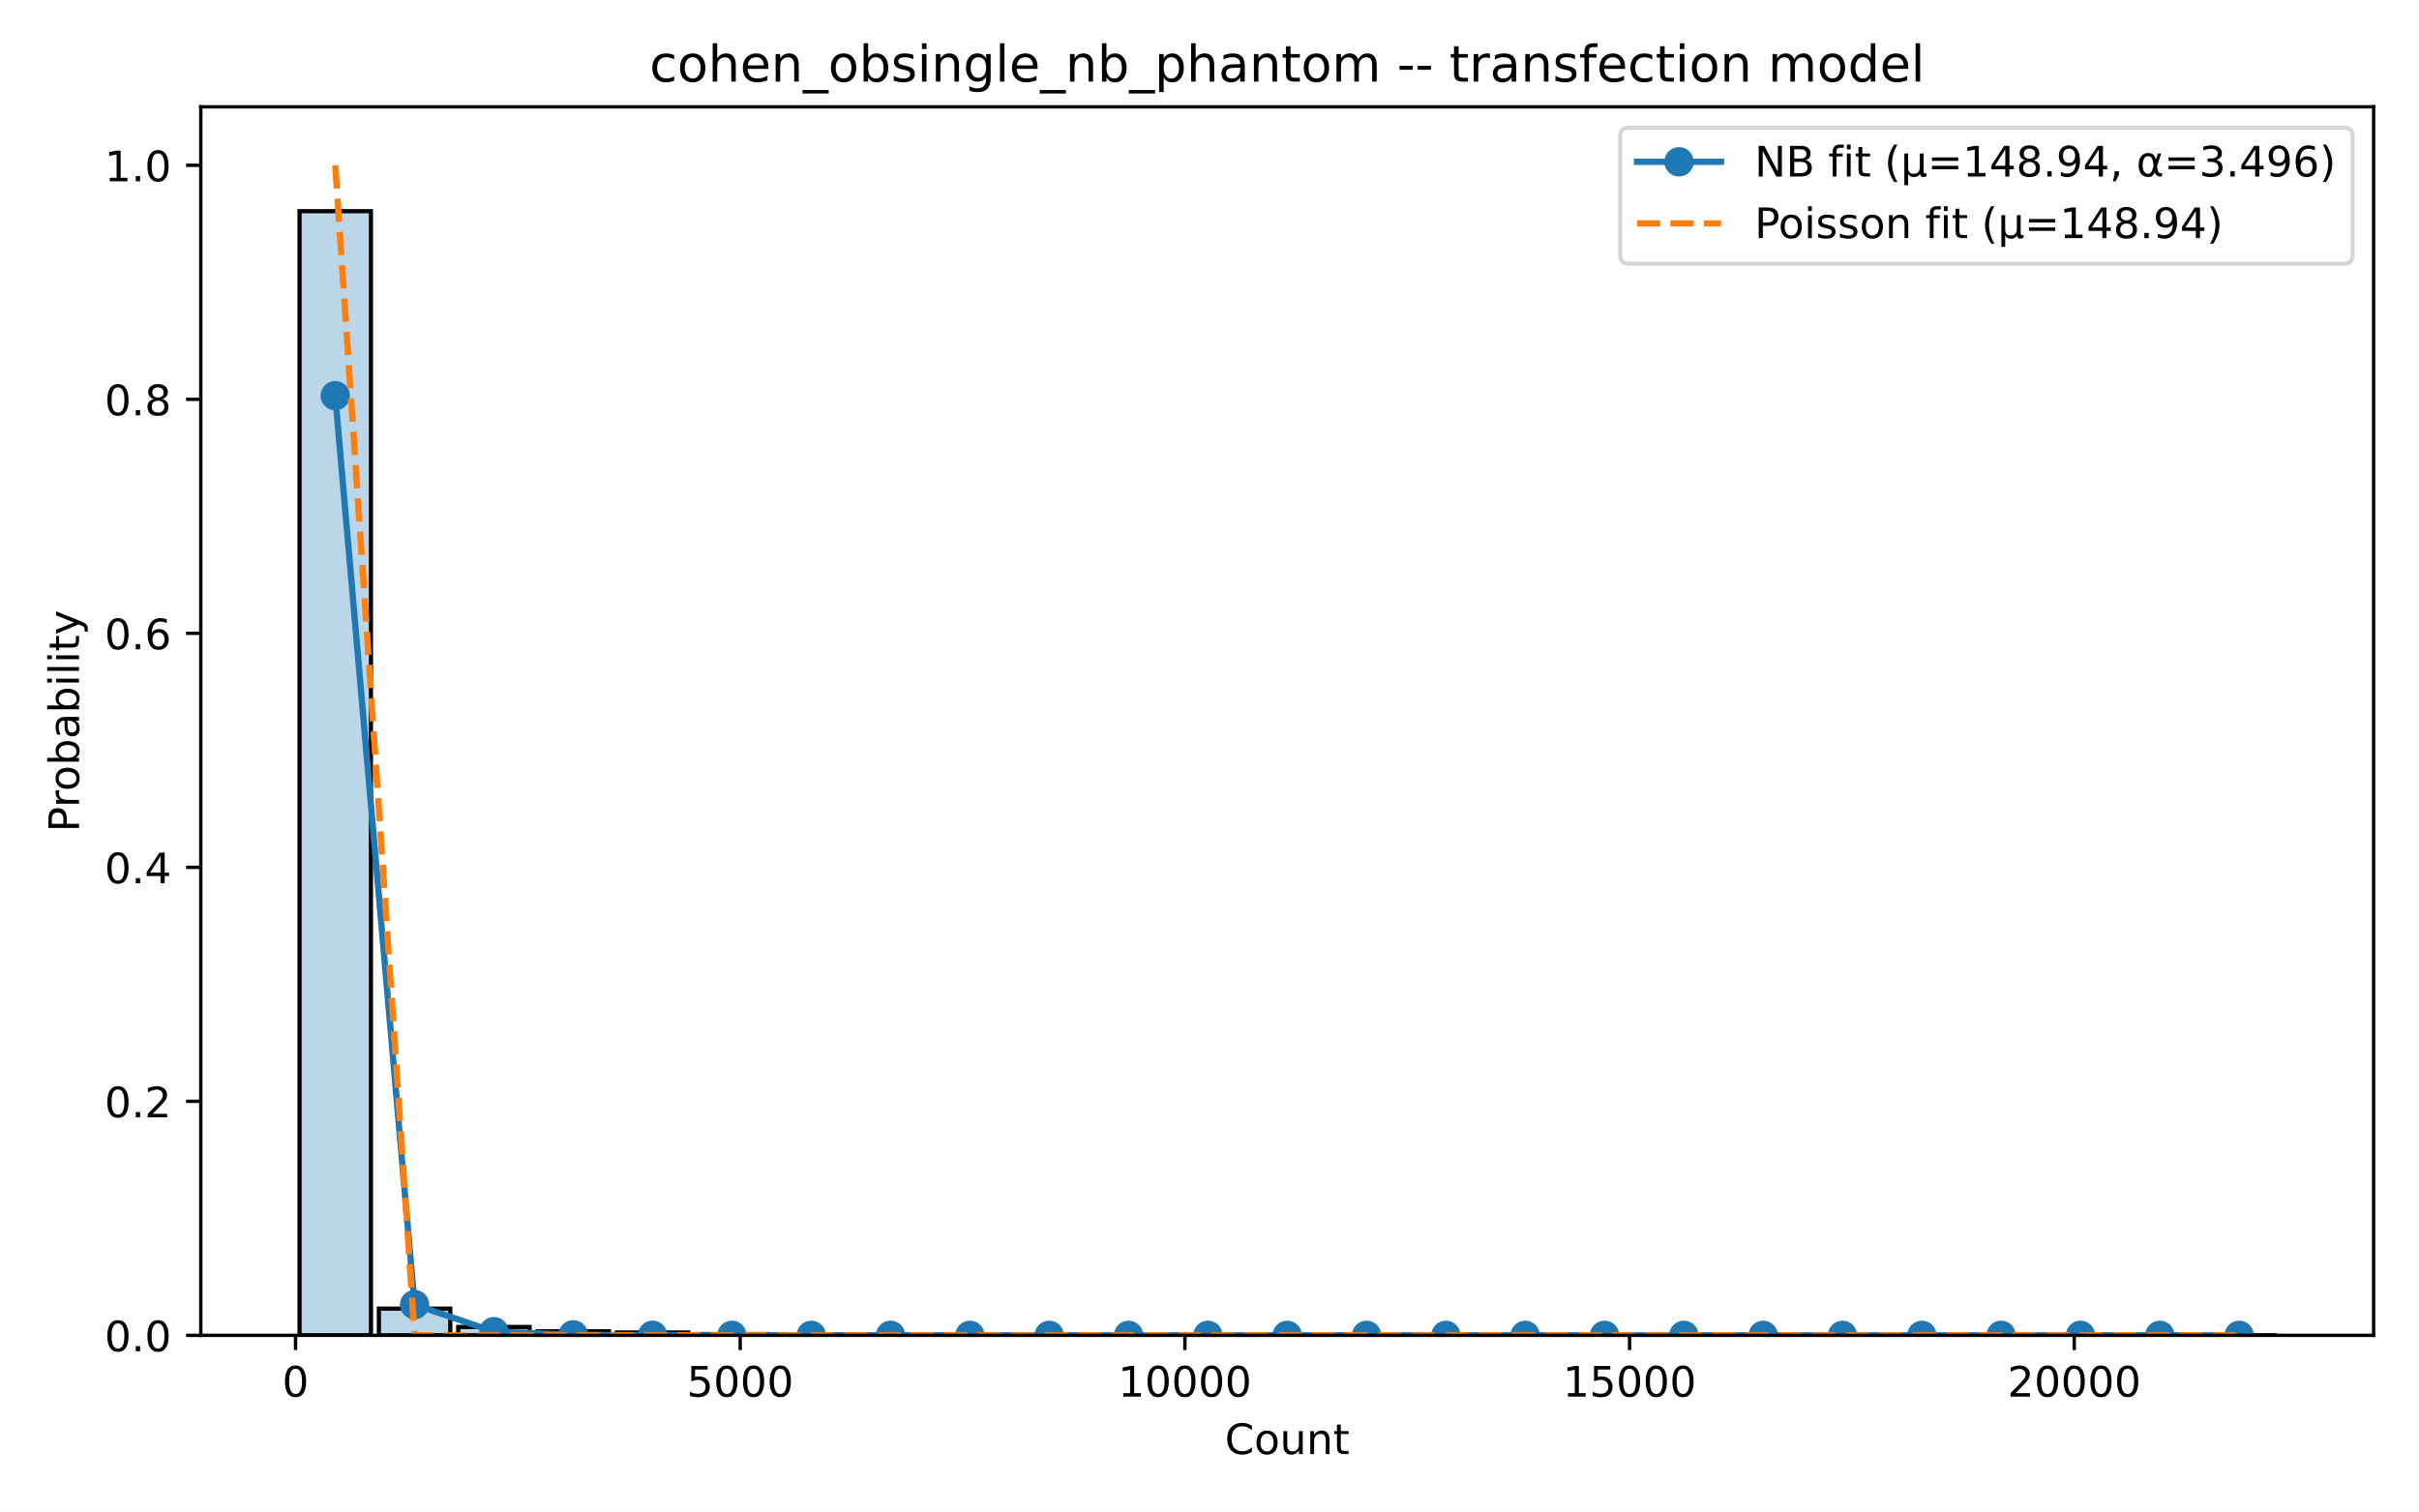
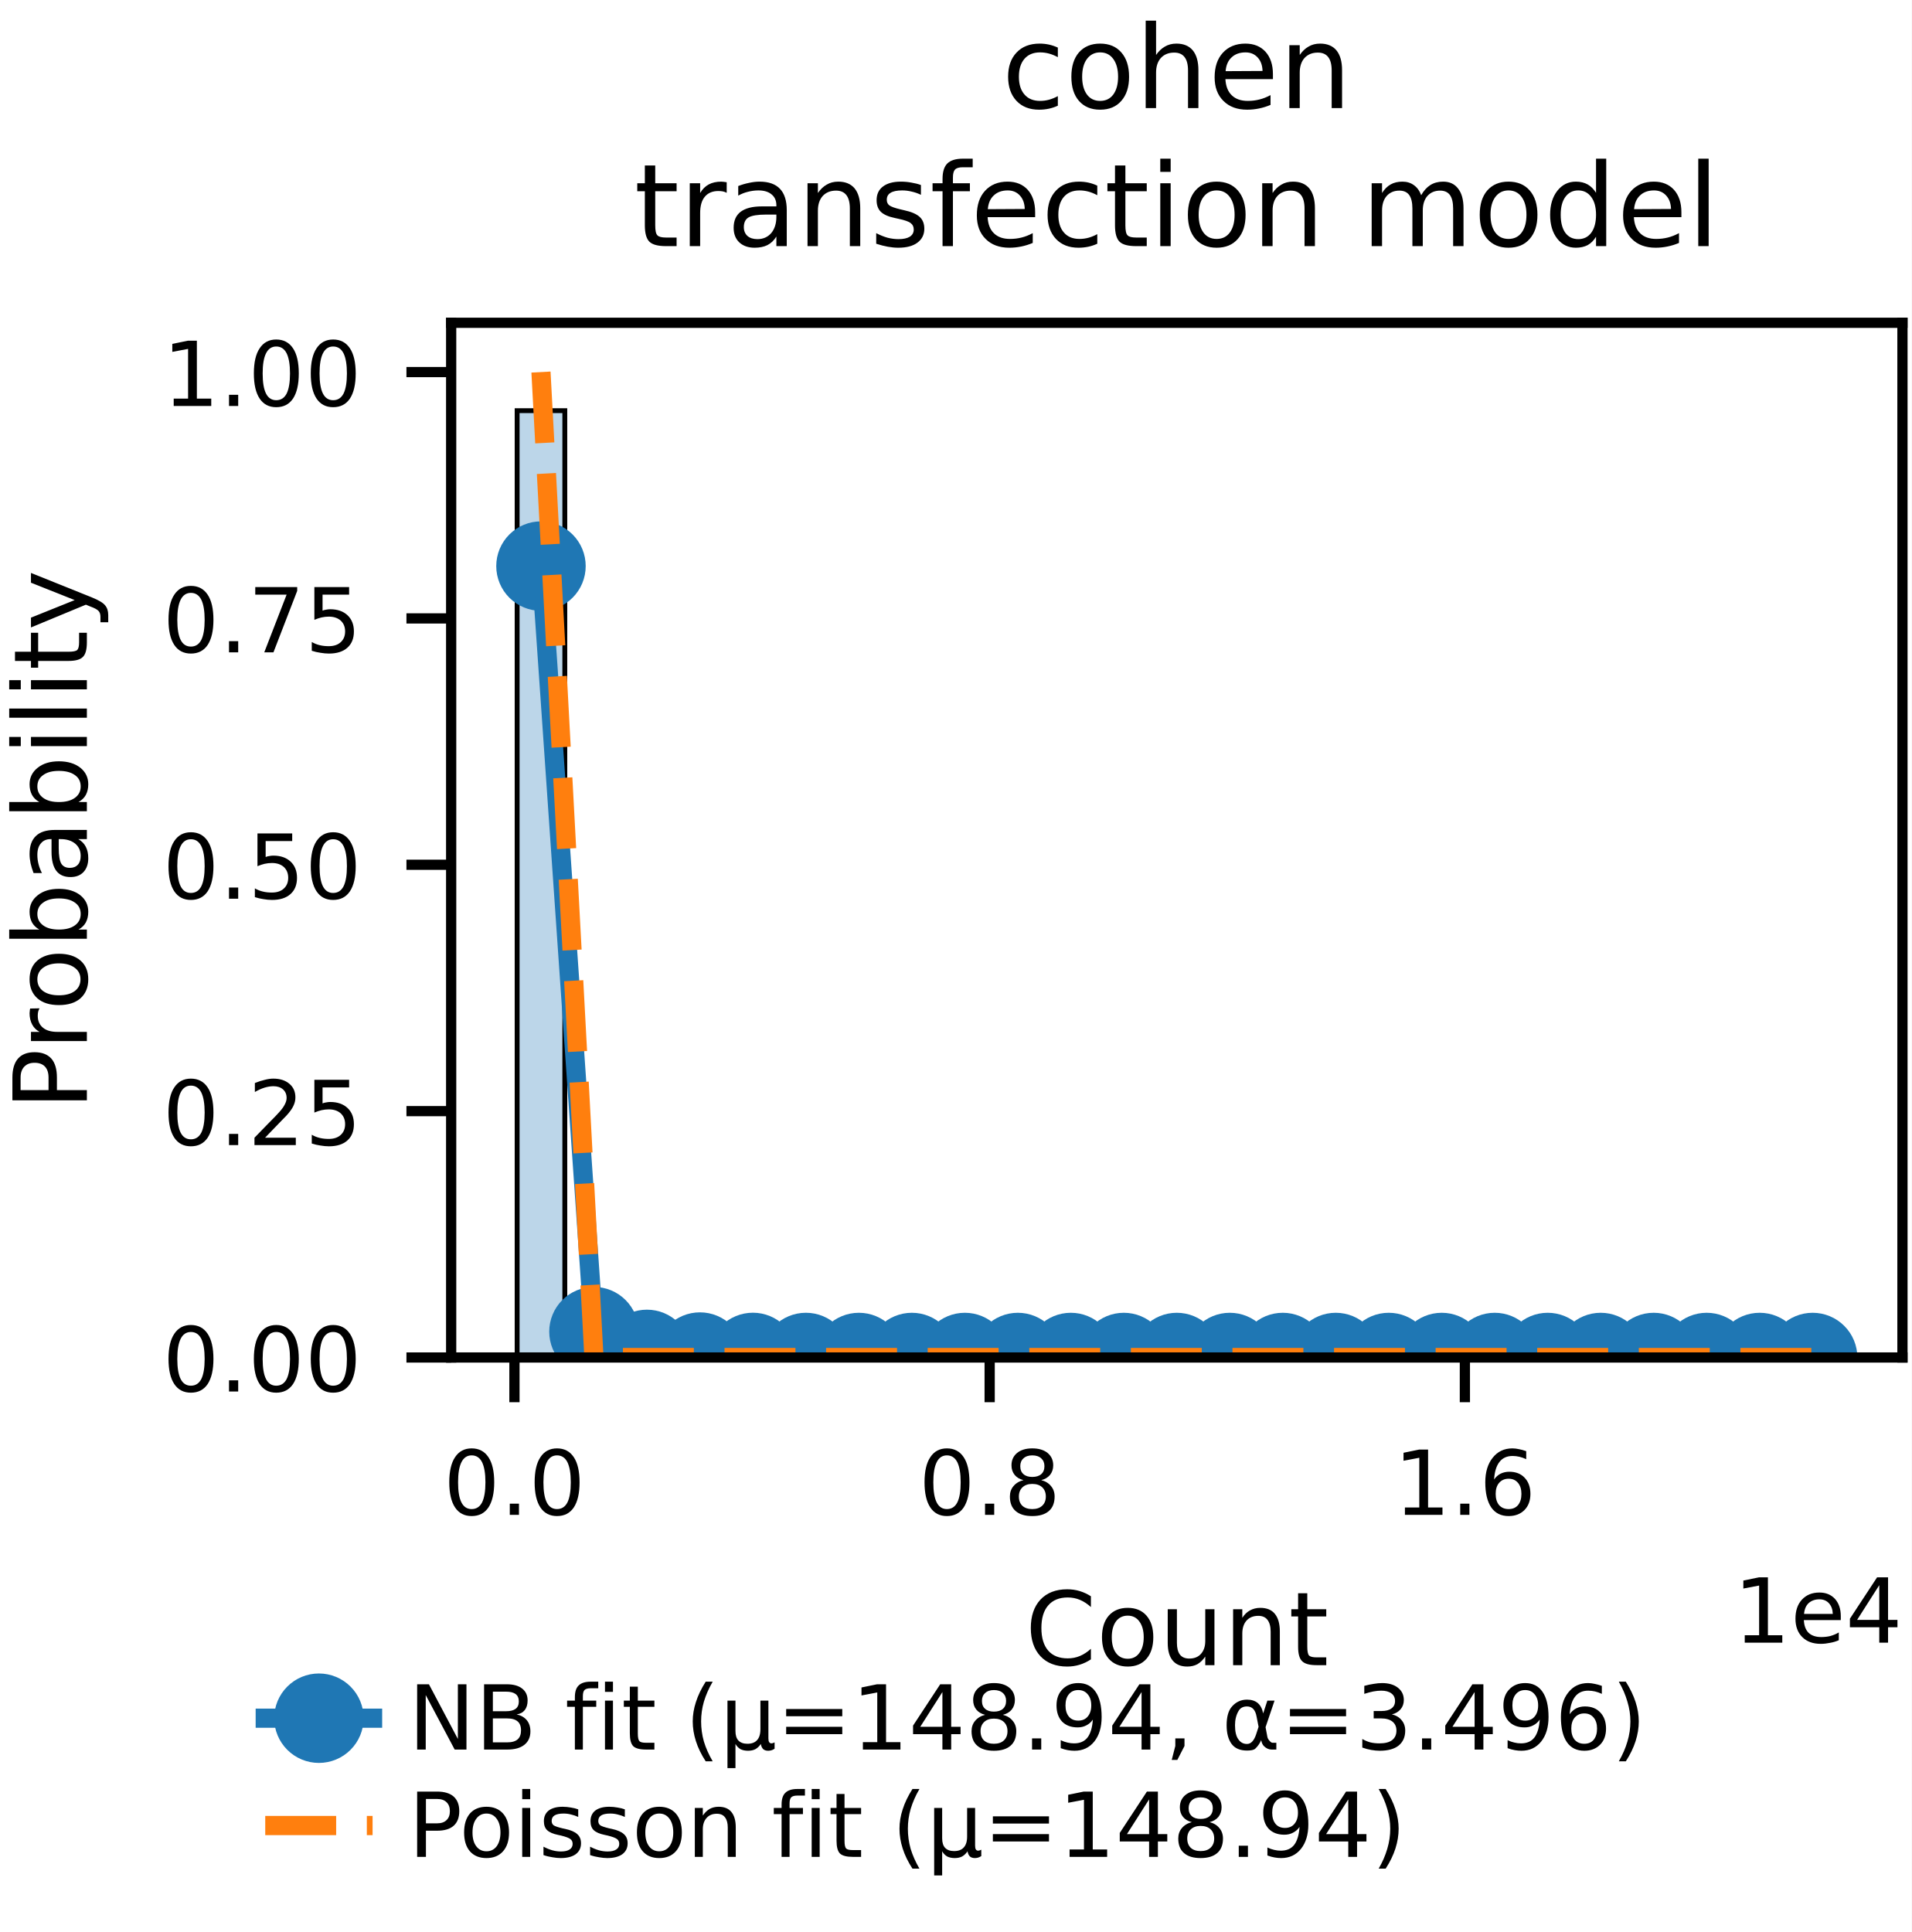
- <svg xmlns="http://www.w3.org/2000/svg" xmlns:xlink="http://www.w3.org/1999/xlink" width="576pt" height="360pt" viewBox="0 0 576 360" version="1.1">
+ <svg xmlns="http://www.w3.org/2000/svg" xmlns:xlink="http://www.w3.org/1999/xlink" width="149.6pt" height="151.2pt" viewBox="0 0 149.6 151.2" version="1.1">
  <defs>
    <style type="text/css">*{stroke-linejoin: round; stroke-linecap: butt}</style>
  </defs>
  <g id="figure_1">
    <g id="patch_1">
-       <path d="M 0 360  L 576 360  L 576 0  L 0 0  z " style="fill: #ffffff" />
+       <path d="M 0 151.2  L 149.6 151.2  L 149.6 0  L 0 0  z " style="fill: #ffffff" />
    </g>
    <g id="axes_1">
      <g id="patch_2">
-         <path d="M 47.81 318.04  L 565.2 318.04  L 565.2 25.44  L 47.81 25.44  z " style="fill: #ffffff" />
+         <path d="M 35.307 106.239  L 148.88 106.239  L 148.88 25.262  L 35.307 25.262  z " style="fill: #ffffff" />
      </g>
      <g id="patch_3">
-         <path d="M 71.328 318.04  L 88.328 318.04  L 88.328 50.295  L 71.328 50.295  z " clip-path="url(#p9b4b62fa78)" style="fill: #1f77b4; fill-opacity: 0.3; stroke: #000000; stroke-linejoin: miter" />
+         <path d="M 40.469 106.239  L 44.201 106.239  L 44.201 32.14  L 40.469 32.14  z " clip-path="url(#p50bc2a7473)" style="fill: #1f77b4; fill-opacity: 0.3; stroke: #000000; stroke-width: 0.381; stroke-linejoin: miter" />
      </g>
      <g id="patch_4">
-         <path d="M 90.217 318.04  L 107.218 318.04  L 107.218 311.675  L 90.217 311.675  z " clip-path="url(#p9b4b62fa78)" style="fill: #1f77b4; fill-opacity: 0.3; stroke: #000000; stroke-linejoin: miter" />
+         <path d="M 44.616 106.239  L 48.347 106.239  L 48.347 104.477  L 44.616 104.477  z " clip-path="url(#p50bc2a7473)" style="fill: #1f77b4; fill-opacity: 0.3; stroke: #000000; stroke-width: 0.381; stroke-linejoin: miter" />
      </g>
      <g id="patch_5">
-         <path d="M 109.107 318.04  L 126.108 318.04  L 126.108 316.048  L 109.107 316.048  z " clip-path="url(#p9b4b62fa78)" style="fill: #1f77b4; fill-opacity: 0.3; stroke: #000000; stroke-linejoin: miter" />
+         <path d="M 48.762 106.239  L 52.494 106.239  L 52.494 105.688  L 48.762 105.688  z " clip-path="url(#p50bc2a7473)" style="fill: #1f77b4; fill-opacity: 0.3; stroke: #000000; stroke-width: 0.381; stroke-linejoin: miter" />
      </g>
      <g id="patch_6">
-         <path d="M 127.997 318.04  L 144.998 318.04  L 144.998 317.077  L 127.997 317.077  z " clip-path="url(#p9b4b62fa78)" style="fill: #1f77b4; fill-opacity: 0.3; stroke: #000000; stroke-linejoin: miter" />
+         <path d="M 52.909 106.239  L 56.64 106.239  L 56.64 105.972  L 52.909 105.972  z " clip-path="url(#p50bc2a7473)" style="fill: #1f77b4; fill-opacity: 0.3; stroke: #000000; stroke-width: 0.381; stroke-linejoin: miter" />
      </g>
      <g id="patch_7">
-         <path d="M 146.887 318.04  L 163.887 318.04  L 163.887 317.363  L 146.887 317.363  z " clip-path="url(#p9b4b62fa78)" style="fill: #1f77b4; fill-opacity: 0.3; stroke: #000000; stroke-linejoin: miter" />
+         <path d="M 57.055 106.239  L 60.787 106.239  L 60.787 106.052  L 57.055 106.052  z " clip-path="url(#p50bc2a7473)" style="fill: #1f77b4; fill-opacity: 0.3; stroke: #000000; stroke-width: 0.381; stroke-linejoin: miter" />
      </g>
      <g id="patch_8">
-         <path d="M 165.776 318.04  L 182.777 318.04  L 182.777 317.728  L 165.776 317.728  z " clip-path="url(#p9b4b62fa78)" style="fill: #1f77b4; fill-opacity: 0.3; stroke: #000000; stroke-linejoin: miter" />
+         <path d="M 61.202 106.239  L 64.934 106.239  L 64.934 106.152  L 61.202 106.152  z " clip-path="url(#p50bc2a7473)" style="fill: #1f77b4; fill-opacity: 0.3; stroke: #000000; stroke-width: 0.381; stroke-linejoin: miter" />
      </g>
      <g id="patch_9">
-         <path d="M 184.666 318.04  L 201.667 318.04  L 201.667 317.884  L 184.666 317.884  z " clip-path="url(#p9b4b62fa78)" style="fill: #1f77b4; fill-opacity: 0.3; stroke: #000000; stroke-linejoin: miter" />
+         <path d="M 65.348 106.239  L 69.08 106.239  L 69.08 106.196  L 65.348 106.196  z " clip-path="url(#p50bc2a7473)" style="fill: #1f77b4; fill-opacity: 0.3; stroke: #000000; stroke-width: 0.381; stroke-linejoin: miter" />
      </g>
      <g id="patch_10">
-         <path d="M 203.556 318.04  L 220.557 318.04  L 220.557 317.923  L 203.556 317.923  z " clip-path="url(#p9b4b62fa78)" style="fill: #1f77b4; fill-opacity: 0.3; stroke: #000000; stroke-linejoin: miter" />
+         <path d="M 69.495 106.239  L 73.227 106.239  L 73.227 106.206  L 69.495 106.206  z " clip-path="url(#p50bc2a7473)" style="fill: #1f77b4; fill-opacity: 0.3; stroke: #000000; stroke-width: 0.381; stroke-linejoin: miter" />
      </g>
      <g id="patch_11">
-         <path d="M 222.446 318.04  L 239.446 318.04  L 239.446 317.975  L 222.446 317.975  z " clip-path="url(#p9b4b62fa78)" style="fill: #1f77b4; fill-opacity: 0.3; stroke: #000000; stroke-linejoin: miter" />
+         <path d="M 73.641 106.239  L 77.373 106.239  L 77.373 106.221  L 73.641 106.221  z " clip-path="url(#p50bc2a7473)" style="fill: #1f77b4; fill-opacity: 0.3; stroke: #000000; stroke-width: 0.381; stroke-linejoin: miter" />
      </g>
      <g id="patch_12">
-         <path d="M 241.335 318.04  L 258.336 318.04  L 258.336 317.975  L 241.335 317.975  z " clip-path="url(#p9b4b62fa78)" style="fill: #1f77b4; fill-opacity: 0.3; stroke: #000000; stroke-linejoin: miter" />
+         <path d="M 77.788 106.239  L 81.52 106.239  L 81.52 106.221  L 77.788 106.221  z " clip-path="url(#p50bc2a7473)" style="fill: #1f77b4; fill-opacity: 0.3; stroke: #000000; stroke-width: 0.381; stroke-linejoin: miter" />
      </g>
      <g id="patch_13">
-         <path d="M 260.225 318.04  L 277.226 318.04  L 277.226 318.027  L 260.225 318.027  z " clip-path="url(#p9b4b62fa78)" style="fill: #1f77b4; fill-opacity: 0.3; stroke: #000000; stroke-linejoin: miter" />
+         <path d="M 81.934 106.239  L 85.666 106.239  L 85.666 106.235  L 81.934 106.235  z " clip-path="url(#p50bc2a7473)" style="fill: #1f77b4; fill-opacity: 0.3; stroke: #000000; stroke-width: 0.381; stroke-linejoin: miter" />
      </g>
      <g id="patch_14">
-         <path d="M 279.115 318.04  L 296.116 318.04  L 296.116 318.014  L 279.115 318.014  z " clip-path="url(#p9b4b62fa78)" style="fill: #1f77b4; fill-opacity: 0.3; stroke: #000000; stroke-linejoin: miter" />
+         <path d="M 86.081 106.239  L 89.813 106.239  L 89.813 106.232  L 86.081 106.232  z " clip-path="url(#p50bc2a7473)" style="fill: #1f77b4; fill-opacity: 0.3; stroke: #000000; stroke-width: 0.381; stroke-linejoin: miter" />
      </g>
      <g id="patch_15">
-         <path d="M 298.005 318.04  L 315.005 318.04  L 315.005 317.988  L 298.005 317.988  z " clip-path="url(#p9b4b62fa78)" style="fill: #1f77b4; fill-opacity: 0.3; stroke: #000000; stroke-linejoin: miter" />
+         <path d="M 90.227 106.239  L 93.959 106.239  L 93.959 106.224  L 90.227 106.224  z " clip-path="url(#p50bc2a7473)" style="fill: #1f77b4; fill-opacity: 0.3; stroke: #000000; stroke-width: 0.381; stroke-linejoin: miter" />
      </g>
      <g id="patch_16">
-         <path d="M 316.894 318.04  L 333.895 318.04  L 333.895 318.001  L 316.894 318.001  z " clip-path="url(#p9b4b62fa78)" style="fill: #1f77b4; fill-opacity: 0.3; stroke: #000000; stroke-linejoin: miter" />
+         <path d="M 94.374 106.239  L 98.106 106.239  L 98.106 106.228  L 94.374 106.228  z " clip-path="url(#p50bc2a7473)" style="fill: #1f77b4; fill-opacity: 0.3; stroke: #000000; stroke-width: 0.381; stroke-linejoin: miter" />
      </g>
      <g id="patch_17">
-         <path d="M 335.784 318.04  L 352.785 318.04  L 352.785 318.027  L 335.784 318.027  z " clip-path="url(#p9b4b62fa78)" style="fill: #1f77b4; fill-opacity: 0.3; stroke: #000000; stroke-linejoin: miter" />
+         <path d="M 98.52 106.239  L 102.252 106.239  L 102.252 106.235  L 98.52 106.235  z " clip-path="url(#p50bc2a7473)" style="fill: #1f77b4; fill-opacity: 0.3; stroke: #000000; stroke-width: 0.381; stroke-linejoin: miter" />
      </g>
      <g id="patch_18">
-         <path d="M 354.674 318.04  L 371.675 318.04  L 371.675 318.027  L 354.674 318.027  z " clip-path="url(#p9b4b62fa78)" style="fill: #1f77b4; fill-opacity: 0.3; stroke: #000000; stroke-linejoin: miter" />
+         <path d="M 102.667 106.239  L 106.399 106.239  L 106.399 106.235  L 102.667 106.235  z " clip-path="url(#p50bc2a7473)" style="fill: #1f77b4; fill-opacity: 0.3; stroke: #000000; stroke-width: 0.381; stroke-linejoin: miter" />
      </g>
      <g id="patch_19">
-         <path d="M 373.564 318.04  L 390.564 318.04  L 390.564 318.027  L 373.564 318.027  z " clip-path="url(#p9b4b62fa78)" style="fill: #1f77b4; fill-opacity: 0.3; stroke: #000000; stroke-linejoin: miter" />
+         <path d="M 106.813 106.239  L 110.545 106.239  L 110.545 106.235  L 106.813 106.235  z " clip-path="url(#p50bc2a7473)" style="fill: #1f77b4; fill-opacity: 0.3; stroke: #000000; stroke-width: 0.381; stroke-linejoin: miter" />
      </g>
      <g id="patch_20">
-         <path d="M 392.453 318.04  L 409.454 318.04  L 409.454 318.04  L 392.453 318.04  z " clip-path="url(#p9b4b62fa78)" style="fill: #1f77b4; fill-opacity: 0.3; stroke: #000000; stroke-linejoin: miter" />
+         <path d="M 110.96 106.239  L 114.692 106.239  L 114.692 106.239  L 110.96 106.239  z " clip-path="url(#p50bc2a7473)" style="fill: #1f77b4; fill-opacity: 0.3; stroke: #000000; stroke-width: 0.381; stroke-linejoin: miter" />
      </g>
      <g id="patch_21">
-         <path d="M 411.343 318.04  L 428.344 318.04  L 428.344 318.04  L 411.343 318.04  z " clip-path="url(#p9b4b62fa78)" style="fill: #1f77b4; fill-opacity: 0.3; stroke: #000000; stroke-linejoin: miter" />
+         <path d="M 115.107 106.239  L 118.838 106.239  L 118.838 106.239  L 115.107 106.239  z " clip-path="url(#p50bc2a7473)" style="fill: #1f77b4; fill-opacity: 0.3; stroke: #000000; stroke-width: 0.381; stroke-linejoin: miter" />
      </g>
      <g id="patch_22">
-         <path d="M 430.233 318.04  L 447.234 318.04  L 447.234 318.027  L 430.233 318.027  z " clip-path="url(#p9b4b62fa78)" style="fill: #1f77b4; fill-opacity: 0.3; stroke: #000000; stroke-linejoin: miter" />
+         <path d="M 119.253 106.239  L 122.985 106.239  L 122.985 106.235  L 119.253 106.235  z " clip-path="url(#p50bc2a7473)" style="fill: #1f77b4; fill-opacity: 0.3; stroke: #000000; stroke-width: 0.381; stroke-linejoin: miter" />
      </g>
      <g id="patch_23">
-         <path d="M 449.123 318.04  L 466.123 318.04  L 466.123 318.027  L 449.123 318.027  z " clip-path="url(#p9b4b62fa78)" style="fill: #1f77b4; fill-opacity: 0.3; stroke: #000000; stroke-linejoin: miter" />
+         <path d="M 123.4 106.239  L 127.131 106.239  L 127.131 106.235  L 123.4 106.235  z " clip-path="url(#p50bc2a7473)" style="fill: #1f77b4; fill-opacity: 0.3; stroke: #000000; stroke-width: 0.381; stroke-linejoin: miter" />
      </g>
      <g id="patch_24">
-         <path d="M 468.012 318.04  L 485.013 318.04  L 485.013 318.04  L 468.012 318.04  z " clip-path="url(#p9b4b62fa78)" style="fill: #1f77b4; fill-opacity: 0.3; stroke: #000000; stroke-linejoin: miter" />
+         <path d="M 127.546 106.239  L 131.278 106.239  L 131.278 106.239  L 127.546 106.239  z " clip-path="url(#p50bc2a7473)" style="fill: #1f77b4; fill-opacity: 0.3; stroke: #000000; stroke-width: 0.381; stroke-linejoin: miter" />
      </g>
      <g id="patch_25">
-         <path d="M 486.902 318.04  L 503.903 318.04  L 503.903 318.04  L 486.902 318.04  z " clip-path="url(#p9b4b62fa78)" style="fill: #1f77b4; fill-opacity: 0.3; stroke: #000000; stroke-linejoin: miter" />
+         <path d="M 131.693 106.239  L 135.425 106.239  L 135.425 106.239  L 131.693 106.239  z " clip-path="url(#p50bc2a7473)" style="fill: #1f77b4; fill-opacity: 0.3; stroke: #000000; stroke-width: 0.381; stroke-linejoin: miter" />
      </g>
      <g id="patch_26">
-         <path d="M 505.792 318.04  L 522.793 318.04  L 522.793 318.04  L 505.792 318.04  z " clip-path="url(#p9b4b62fa78)" style="fill: #1f77b4; fill-opacity: 0.3; stroke: #000000; stroke-linejoin: miter" />
+         <path d="M 135.839 106.239  L 139.571 106.239  L 139.571 106.239  L 135.839 106.239  z " clip-path="url(#p50bc2a7473)" style="fill: #1f77b4; fill-opacity: 0.3; stroke: #000000; stroke-width: 0.381; stroke-linejoin: miter" />
      </g>
      <g id="patch_27">
-         <path d="M 524.682 318.04  L 541.682 318.04  L 541.682 318.027  L 524.682 318.027  z " clip-path="url(#p9b4b62fa78)" style="fill: #1f77b4; fill-opacity: 0.3; stroke: #000000; stroke-linejoin: miter" />
+         <path d="M 139.986 106.239  L 143.718 106.239  L 143.718 106.235  L 139.986 106.235  z " clip-path="url(#p50bc2a7473)" style="fill: #1f77b4; fill-opacity: 0.3; stroke: #000000; stroke-width: 0.381; stroke-linejoin: miter" />
      </g>
      <g id="matplotlib.axis_1">
        <g id="xtick_1">
          <g id="line2d_1">
            <defs>
-               <path id="m6abc3b0db6" d="M 0 0  L 0 3.5  " style="stroke: #000000; stroke-width: 0.8" />
+               <path id="m812840b505" d="M 0 0  L 0 3.5  " style="stroke: #000000; stroke-width: 0.8" />
            </defs>
            <g>
-               <use xlink:href="#m6abc3b0db6" x="70.373" y="318.04" style="stroke: #000000; stroke-width: 0.8" />
+               <use xlink:href="#m812840b505" x="40.259" y="106.239" style="stroke: #000000; stroke-width: 0.8" />
            </g>
          </g>
          <g id="text_1">
-             <text style="font-size: 10px; font-family: 'DejaVu Sans', 'Bitstream Vera Sans', 'Computer Modern Sans Serif', 'Lucida Grande', 'Verdana', 'Geneva', 'Lucid', 'Arial', 'Helvetica', 'Avant Garde', sans-serif; text-anchor: middle" x="70.373" y="332.638" transform="rotate(-0 70.37265 332.6384)">0</text>
+             <text style="font-size: 7px; font-family: 'DejaVu Sans', 'Bitstream Vera Sans', 'Computer Modern Sans Serif', 'Lucida Grande', 'Verdana', 'Geneva', 'Lucid', 'Arial', 'Helvetica', 'Avant Garde', sans-serif; text-anchor: middle" x="40.259" y="118.557" transform="rotate(-0 40.25934 118.5573)">0.0</text>
          </g>
        </g>
        <g id="xtick_2">
          <g id="line2d_2">
            <g>
-               <use xlink:href="#m6abc3b0db6" x="176.257" y="318.04" style="stroke: #000000; stroke-width: 0.8" />
+               <use xlink:href="#m812840b505" x="77.448" y="106.239" style="stroke: #000000; stroke-width: 0.8" />
            </g>
          </g>
          <g id="text_2">
-             <text style="font-size: 10px; font-family: 'DejaVu Sans', 'Bitstream Vera Sans', 'Computer Modern Sans Serif', 'Lucida Grande', 'Verdana', 'Geneva', 'Lucid', 'Arial', 'Helvetica', 'Avant Garde', sans-serif; text-anchor: middle" x="176.257" y="332.638" transform="rotate(-0 176.2568 332.6384)">5000</text>
+             <text style="font-size: 7px; font-family: 'DejaVu Sans', 'Bitstream Vera Sans', 'Computer Modern Sans Serif', 'Lucida Grande', 'Verdana', 'Geneva', 'Lucid', 'Arial', 'Helvetica', 'Avant Garde', sans-serif; text-anchor: middle" x="77.448" y="118.557" transform="rotate(-0 77.44794 118.5573)">0.8</text>
          </g>
        </g>
        <g id="xtick_3">
          <g id="line2d_3">
            <g>
-               <use xlink:href="#m6abc3b0db6" x="282.141" y="318.04" style="stroke: #000000; stroke-width: 0.8" />
+               <use xlink:href="#m812840b505" x="114.637" y="106.239" style="stroke: #000000; stroke-width: 0.8" />
            </g>
          </g>
          <g id="text_3">
-             <text style="font-size: 10px; font-family: 'DejaVu Sans', 'Bitstream Vera Sans', 'Computer Modern Sans Serif', 'Lucida Grande', 'Verdana', 'Geneva', 'Lucid', 'Arial', 'Helvetica', 'Avant Garde', sans-serif; text-anchor: middle" x="282.141" y="332.638" transform="rotate(-0 282.141 332.6384)">10000</text>
-           </g>
-         </g>
-         <g id="xtick_4">
-           <g id="line2d_4">
-             <g>
-               <use xlink:href="#m6abc3b0db6" x="388.025" y="318.04" style="stroke: #000000; stroke-width: 0.8" />
-             </g>
-           </g>
-           <g id="text_4">
-             <text style="font-size: 10px; font-family: 'DejaVu Sans', 'Bitstream Vera Sans', 'Computer Modern Sans Serif', 'Lucida Grande', 'Verdana', 'Geneva', 'Lucid', 'Arial', 'Helvetica', 'Avant Garde', sans-serif; text-anchor: middle" x="388.025" y="332.638" transform="rotate(-0 388.0252 332.6384)">15000</text>
-           </g>
-         </g>
-         <g id="xtick_5">
-           <g id="line2d_5">
-             <g>
-               <use xlink:href="#m6abc3b0db6" x="493.909" y="318.04" style="stroke: #000000; stroke-width: 0.8" />
-             </g>
-           </g>
-           <g id="text_5">
-             <text style="font-size: 10px; font-family: 'DejaVu Sans', 'Bitstream Vera Sans', 'Computer Modern Sans Serif', 'Lucida Grande', 'Verdana', 'Geneva', 'Lucid', 'Arial', 'Helvetica', 'Avant Garde', sans-serif; text-anchor: middle" x="493.909" y="332.638" transform="rotate(-0 493.9094 332.6384)">20000</text>
-           </g>
-         </g>
-         <g id="text_6">
-           <text style="font-size: 10px; font-family: 'DejaVu Sans', 'Bitstream Vera Sans', 'Computer Modern Sans Serif', 'Lucida Grande', 'Verdana', 'Geneva', 'Lucid', 'Arial', 'Helvetica', 'Avant Garde', sans-serif; text-anchor: middle" x="306.505" y="346.317" transform="rotate(-0 306.505 346.3166)">Count</text>
+             <text style="font-size: 7px; font-family: 'DejaVu Sans', 'Bitstream Vera Sans', 'Computer Modern Sans Serif', 'Lucida Grande', 'Verdana', 'Geneva', 'Lucid', 'Arial', 'Helvetica', 'Avant Garde', sans-serif; text-anchor: middle" x="114.637" y="118.557" transform="rotate(-0 114.6365 118.5573)">1.6</text>
+           </g>
+         </g>
+         <g id="text_4">
+           <text style="font-size: 8px; font-family: 'DejaVu Sans', 'Bitstream Vera Sans', 'Computer Modern Sans Serif', 'Lucida Grande', 'Verdana', 'Geneva', 'Lucid', 'Arial', 'Helvetica', 'Avant Garde', sans-serif; text-anchor: middle" x="92.093" y="130.317" transform="rotate(-0 92.09328 130.317)">Count</text>
+         </g>
+         <g id="text_5">
+           <text style="font-size: 7px; font-family: 'DejaVu Sans', 'Bitstream Vera Sans', 'Computer Modern Sans Serif', 'Lucida Grande', 'Verdana', 'Geneva', 'Lucid', 'Arial', 'Helvetica', 'Avant Garde', sans-serif; text-anchor: end" x="148.88" y="128.557" transform="rotate(-0 148.88 128.5573)">1e4</text>
        </g>
      </g>
      <g id="matplotlib.axis_2">
        <g id="ytick_1">
+           <g id="line2d_4">
+             <defs>
+               <path id="m36a4d6bd0c" d="M 0 0  L -3.5 0  " style="stroke: #000000; stroke-width: 0.8" />
+             </defs>
+             <g>
+               <use xlink:href="#m36a4d6bd0c" x="35.307" y="106.239" style="stroke: #000000; stroke-width: 0.8" />
+             </g>
+           </g>
+           <g id="text_6">
+             <text style="font-size: 7px; font-family: 'DejaVu Sans', 'Bitstream Vera Sans', 'Computer Modern Sans Serif', 'Lucida Grande', 'Verdana', 'Geneva', 'Lucid', 'Arial', 'Helvetica', 'Avant Garde', sans-serif; text-anchor: end" x="28.307" y="108.898" transform="rotate(-0 28.30656 108.8981)">0.00</text>
+           </g>
+         </g>
+         <g id="ytick_2">
+           <g id="line2d_5">
+             <g>
+               <use xlink:href="#m36a4d6bd0c" x="35.307" y="86.959" style="stroke: #000000; stroke-width: 0.8" />
+             </g>
+           </g>
+           <g id="text_7">
+             <text style="font-size: 7px; font-family: 'DejaVu Sans', 'Bitstream Vera Sans', 'Computer Modern Sans Serif', 'Lucida Grande', 'Verdana', 'Geneva', 'Lucid', 'Arial', 'Helvetica', 'Avant Garde', sans-serif; text-anchor: end" x="28.307" y="89.618" transform="rotate(-0 28.30656 89.61785)">0.25</text>
+           </g>
+         </g>
+         <g id="ytick_3">
          <g id="line2d_6">
-             <defs>
-               <path id="m5dd35060b9" d="M 0 0  L -3.5 0  " style="stroke: #000000; stroke-width: 0.8" />
-             </defs>
-             <g>
-               <use xlink:href="#m5dd35060b9" x="47.81" y="318.04" style="stroke: #000000; stroke-width: 0.8" />
-             </g>
-           </g>
-           <g id="text_7">
-             <text style="font-size: 10px; font-family: 'DejaVu Sans', 'Bitstream Vera Sans', 'Computer Modern Sans Serif', 'Lucida Grande', 'Verdana', 'Geneva', 'Lucid', 'Arial', 'Helvetica', 'Avant Garde', sans-serif; text-anchor: end" x="40.81" y="321.839" transform="rotate(-0 40.81 321.8392)">0.0</text>
-           </g>
-         </g>
-         <g id="ytick_2">
+             <g>
+               <use xlink:href="#m36a4d6bd0c" x="35.307" y="67.678" style="stroke: #000000; stroke-width: 0.8" />
+             </g>
+           </g>
+           <g id="text_8">
+             <text style="font-size: 7px; font-family: 'DejaVu Sans', 'Bitstream Vera Sans', 'Computer Modern Sans Serif', 'Lucida Grande', 'Verdana', 'Geneva', 'Lucid', 'Arial', 'Helvetica', 'Avant Garde', sans-serif; text-anchor: end" x="28.307" y="70.338" transform="rotate(-0 28.30656 70.33762)">0.50</text>
+           </g>
+         </g>
+         <g id="ytick_4">
          <g id="line2d_7">
            <g>
-               <use xlink:href="#m5dd35060b9" x="47.81" y="262.307" style="stroke: #000000; stroke-width: 0.8" />
-             </g>
-           </g>
-           <g id="text_8">
-             <text style="font-size: 10px; font-family: 'DejaVu Sans', 'Bitstream Vera Sans', 'Computer Modern Sans Serif', 'Lucida Grande', 'Verdana', 'Geneva', 'Lucid', 'Arial', 'Helvetica', 'Avant Garde', sans-serif; text-anchor: end" x="40.81" y="266.106" transform="rotate(-0 40.81 266.1059)">0.2</text>
-           </g>
-         </g>
-         <g id="ytick_3">
+               <use xlink:href="#m36a4d6bd0c" x="35.307" y="48.398" style="stroke: #000000; stroke-width: 0.8" />
+             </g>
+           </g>
+           <g id="text_9">
+             <text style="font-size: 7px; font-family: 'DejaVu Sans', 'Bitstream Vera Sans', 'Computer Modern Sans Serif', 'Lucida Grande', 'Verdana', 'Geneva', 'Lucid', 'Arial', 'Helvetica', 'Avant Garde', sans-serif; text-anchor: end" x="28.307" y="51.057" transform="rotate(-0 28.30656 51.05739)">0.75</text>
+           </g>
+         </g>
+         <g id="ytick_5">
          <g id="line2d_8">
            <g>
-               <use xlink:href="#m5dd35060b9" x="47.81" y="206.573" style="stroke: #000000; stroke-width: 0.8" />
-             </g>
-           </g>
-           <g id="text_9">
-             <text style="font-size: 10px; font-family: 'DejaVu Sans', 'Bitstream Vera Sans', 'Computer Modern Sans Serif', 'Lucida Grande', 'Verdana', 'Geneva', 'Lucid', 'Arial', 'Helvetica', 'Avant Garde', sans-serif; text-anchor: end" x="40.81" y="210.373" transform="rotate(-0 40.81 210.3726)">0.4</text>
-           </g>
-         </g>
-         <g id="ytick_4">
-           <g id="line2d_9">
-             <g>
-               <use xlink:href="#m5dd35060b9" x="47.81" y="150.84" style="stroke: #000000; stroke-width: 0.8" />
+               <use xlink:href="#m36a4d6bd0c" x="35.307" y="29.118" style="stroke: #000000; stroke-width: 0.8" />
            </g>
          </g>
          <g id="text_10">
-             <text style="font-size: 10px; font-family: 'DejaVu Sans', 'Bitstream Vera Sans', 'Computer Modern Sans Serif', 'Lucida Grande', 'Verdana', 'Geneva', 'Lucid', 'Arial', 'Helvetica', 'Avant Garde', sans-serif; text-anchor: end" x="40.81" y="154.639" transform="rotate(-0 40.81 154.6392)">0.6</text>
-           </g>
-         </g>
-         <g id="ytick_5">
-           <g id="line2d_10">
-             <g>
-               <use xlink:href="#m5dd35060b9" x="47.81" y="95.107" style="stroke: #000000; stroke-width: 0.8" />
-             </g>
-           </g>
-           <g id="text_11">
-             <text style="font-size: 10px; font-family: 'DejaVu Sans', 'Bitstream Vera Sans', 'Computer Modern Sans Serif', 'Lucida Grande', 'Verdana', 'Geneva', 'Lucid', 'Arial', 'Helvetica', 'Avant Garde', sans-serif; text-anchor: end" x="40.81" y="98.906" transform="rotate(-0 40.81 98.90588)">0.8</text>
-           </g>
-         </g>
-         <g id="ytick_6">
-           <g id="line2d_11">
-             <g>
-               <use xlink:href="#m5dd35060b9" x="47.81" y="39.373" style="stroke: #000000; stroke-width: 0.8" />
-             </g>
-           </g>
-           <g id="text_12">
-             <text style="font-size: 10px; font-family: 'DejaVu Sans', 'Bitstream Vera Sans', 'Computer Modern Sans Serif', 'Lucida Grande', 'Verdana', 'Geneva', 'Lucid', 'Arial', 'Helvetica', 'Avant Garde', sans-serif; text-anchor: end" x="40.81" y="43.173" transform="rotate(-0 40.81 43.17255)">1.0</text>
-           </g>
-         </g>
-         <g id="text_13">
-           <text style="font-size: 10px; font-family: 'DejaVu Sans', 'Bitstream Vera Sans', 'Computer Modern Sans Serif', 'Lucida Grande', 'Verdana', 'Geneva', 'Lucid', 'Arial', 'Helvetica', 'Avant Garde', sans-serif; text-anchor: middle" x="18.827" y="171.74" transform="rotate(-90 18.82719 171.74)">Probability</text>
-         </g>
+             <text style="font-size: 7px; font-family: 'DejaVu Sans', 'Bitstream Vera Sans', 'Computer Modern Sans Serif', 'Lucida Grande', 'Verdana', 'Geneva', 'Lucid', 'Arial', 'Helvetica', 'Avant Garde', sans-serif; text-anchor: end" x="28.307" y="31.777" transform="rotate(-0 28.30656 31.77716)">1.00</text>
+           </g>
+         </g>
+         <g id="text_11">
+           <text style="font-size: 8px; font-family: 'DejaVu Sans', 'Bitstream Vera Sans', 'Computer Modern Sans Serif', 'Lucida Grande', 'Verdana', 'Geneva', 'Lucid', 'Arial', 'Helvetica', 'Avant Garde', sans-serif; text-anchor: middle" x="6.799" y="65.75" transform="rotate(-90 6.79875 65.75042)">Probability</text>
+         </g>
+       </g>
+       <g id="line2d_9">
+         <path d="M 42.335 44.303  L 46.481 104.216  L 50.628 105.996  L 54.775 106.205  L 58.921 106.234  L 63.068 106.238  L 67.214 106.239  L 71.361 106.239  L 75.507 106.239  L 79.654 106.239  L 83.8 106.239  L 87.947 106.239  L 92.093 106.239  L 96.24 106.239  L 100.386 106.239  L 104.533 106.239  L 108.679 106.239  L 112.826 106.239  L 116.972 106.239  L 121.119 106.239  L 125.266 106.239  L 129.412 106.239  L 133.559 106.239  L 137.705 106.239  L 141.852 106.239  " clip-path="url(#p50bc2a7473)" style="fill: none; stroke: #1f77b4; stroke-width: 1.5; stroke-linecap: square" />
+         <defs>
+           <path id="m4936821858" d="M 0 3  C 0.796 3 1.559 2.684 2.121 2.121  C 2.684 1.559 3 0.796 3 0  C 3 -0.796 2.684 -1.559 2.121 -2.121  C 1.559 -2.684 0.796 -3 0 -3  C -0.796 -3 -1.559 -2.684 -2.121 -2.121  C -2.684 -1.559 -3 -0.796 -3 0  C -3 0.796 -2.684 1.559 -2.121 2.121  C -1.559 2.684 -0.796 3 0 3  z " style="stroke: #1f77b4" />
+         </defs>
+         <g clip-path="url(#p50bc2a7473)">
+           <use xlink:href="#m4936821858" x="42.335" y="44.303" style="fill: #1f77b4; stroke: #1f77b4" />
+           <use xlink:href="#m4936821858" x="46.481" y="104.216" style="fill: #1f77b4; stroke: #1f77b4" />
+           <use xlink:href="#m4936821858" x="50.628" y="105.996" style="fill: #1f77b4; stroke: #1f77b4" />
+           <use xlink:href="#m4936821858" x="54.775" y="106.205" style="fill: #1f77b4; stroke: #1f77b4" />
+           <use xlink:href="#m4936821858" x="58.921" y="106.234" style="fill: #1f77b4; stroke: #1f77b4" />
+           <use xlink:href="#m4936821858" x="63.068" y="106.238" style="fill: #1f77b4; stroke: #1f77b4" />
+           <use xlink:href="#m4936821858" x="67.214" y="106.239" style="fill: #1f77b4; stroke: #1f77b4" />
+           <use xlink:href="#m4936821858" x="71.361" y="106.239" style="fill: #1f77b4; stroke: #1f77b4" />
+           <use xlink:href="#m4936821858" x="75.507" y="106.239" style="fill: #1f77b4; stroke: #1f77b4" />
+           <use xlink:href="#m4936821858" x="79.654" y="106.239" style="fill: #1f77b4; stroke: #1f77b4" />
+           <use xlink:href="#m4936821858" x="83.8" y="106.239" style="fill: #1f77b4; stroke: #1f77b4" />
+           <use xlink:href="#m4936821858" x="87.947" y="106.239" style="fill: #1f77b4; stroke: #1f77b4" />
+           <use xlink:href="#m4936821858" x="92.093" y="106.239" style="fill: #1f77b4; stroke: #1f77b4" />
+           <use xlink:href="#m4936821858" x="96.24" y="106.239" style="fill: #1f77b4; stroke: #1f77b4" />
+           <use xlink:href="#m4936821858" x="100.386" y="106.239" style="fill: #1f77b4; stroke: #1f77b4" />
+           <use xlink:href="#m4936821858" x="104.533" y="106.239" style="fill: #1f77b4; stroke: #1f77b4" />
+           <use xlink:href="#m4936821858" x="108.679" y="106.239" style="fill: #1f77b4; stroke: #1f77b4" />
+           <use xlink:href="#m4936821858" x="112.826" y="106.239" style="fill: #1f77b4; stroke: #1f77b4" />
+           <use xlink:href="#m4936821858" x="116.972" y="106.239" style="fill: #1f77b4; stroke: #1f77b4" />
+           <use xlink:href="#m4936821858" x="121.119" y="106.239" style="fill: #1f77b4; stroke: #1f77b4" />
+           <use xlink:href="#m4936821858" x="125.266" y="106.239" style="fill: #1f77b4; stroke: #1f77b4" />
+           <use xlink:href="#m4936821858" x="129.412" y="106.239" style="fill: #1f77b4; stroke: #1f77b4" />
+           <use xlink:href="#m4936821858" x="133.559" y="106.239" style="fill: #1f77b4; stroke: #1f77b4" />
+           <use xlink:href="#m4936821858" x="137.705" y="106.239" style="fill: #1f77b4; stroke: #1f77b4" />
+           <use xlink:href="#m4936821858" x="141.852" y="106.239" style="fill: #1f77b4; stroke: #1f77b4" />
+         </g>
+       </g>
+       <g id="line2d_10">
+         <path d="M 42.335 29.118  L 46.481 106.239  L 50.628 106.239  L 54.775 106.239  L 58.921 106.239  L 63.068 106.239  L 67.214 106.239  L 71.361 106.239  L 75.507 106.239  L 79.654 106.239  L 83.8 106.239  L 87.947 106.239  L 92.093 106.239  L 96.24 106.239  L 100.386 106.239  L 104.533 106.239  L 108.679 106.239  L 112.826 106.239  L 116.972 106.239  L 121.119 106.239  L 125.266 106.239  L 129.412 106.239  L 133.559 106.239  L 137.705 106.239  L 141.852 106.239  " clip-path="url(#p50bc2a7473)" style="fill: none; stroke-dasharray: 5.55,2.4; stroke-dashoffset: 0; stroke: #ff7f0e; stroke-width: 1.5" />
+       </g>
+       <g id="patch_28">
+         <path d="M 35.307 106.239  L 35.307 25.262  " style="fill: none; stroke: #000000; stroke-width: 0.8; stroke-linejoin: miter; stroke-linecap: square" />
+       </g>
+       <g id="patch_29">
+         <path d="M 148.88 106.239  L 148.88 25.262  " style="fill: none; stroke: #000000; stroke-width: 0.8; stroke-linejoin: miter; stroke-linecap: square" />
+       </g>
+       <g id="patch_30">
+         <path d="M 35.307 106.239  L 148.88 106.239  " style="fill: none; stroke: #000000; stroke-width: 0.8; stroke-linejoin: miter; stroke-linecap: square" />
+       </g>
+       <g id="patch_31">
+         <path d="M 35.307 25.262  L 148.88 25.262  " style="fill: none; stroke: #000000; stroke-width: 0.8; stroke-linejoin: miter; stroke-linecap: square" />
+       </g>
+       <g id="text_12">
+         <text style="font-size: 9px; font-family: 'DejaVu Sans', 'Bitstream Vera Sans', 'Computer Modern Sans Serif', 'Lucida Grande', 'Verdana', 'Geneva', 'Lucid', 'Arial', 'Helvetica', 'Avant Garde', sans-serif" transform="translate(78.39289 8.459473)">cohen</text>
+         <text style="font-size: 9px; font-family: 'DejaVu Sans', 'Bitstream Vera Sans', 'Computer Modern Sans Serif', 'Lucida Grande', 'Verdana', 'Geneva', 'Lucid', 'Arial', 'Helvetica', 'Avant Garde', sans-serif" transform="translate(49.63578 19.26193)">transfection model</text>
+       </g>
+     </g>
+     <g id="legend_1">
+       <g id="line2d_11">
+         <path d="M 20.757 134.468  L 24.957 134.468  L 29.157 134.468  " style="fill: none; stroke: #1f77b4; stroke-width: 1.5; stroke-linecap: square" />
+         <g>
+           <use xlink:href="#m4936821858" x="24.957" y="134.468" style="fill: #1f77b4; stroke: #1f77b4" />
+         </g>
+       </g>
+       <g id="text_13">
+         <text style="font-size: 7px; font-family: 'DejaVu Sans', 'Bitstream Vera Sans', 'Computer Modern Sans Serif', 'Lucida Grande', 'Verdana', 'Geneva', 'Lucid', 'Arial', 'Helvetica', 'Avant Garde', sans-serif; text-anchor: start" x="31.957" y="136.918" transform="rotate(-0 31.95672 136.9178)">NB fit (μ=148.94, α=3.496)</text>
      </g>
      <g id="line2d_12">
-         <path d="M 79.828 94.244  L 98.718 310.73  L 117.608 317.162  L 136.497 317.917  L 155.387 318.022  L 174.277 318.037  L 193.167 318.04  L 212.056 318.04  L 230.946 318.04  L 249.836 318.04  L 268.726 318.04  L 287.615 318.04  L 306.505 318.04  L 325.395 318.04  L 344.284 318.04  L 363.174 318.04  L 382.064 318.04  L 400.954 318.04  L 419.843 318.04  L 438.733 318.04  L 457.623 318.04  L 476.513 318.04  L 495.402 318.04  L 514.292 318.04  L 533.182 318.04  " clip-path="url(#p9b4b62fa78)" style="fill: none; stroke: #1f77b4; stroke-width: 1.5; stroke-linecap: square" />
-         <defs>
-           <path id="md9f4ab2e63" d="M 0 3  C 0.796 3 1.559 2.684 2.121 2.121  C 2.684 1.559 3 0.796 3 0  C 3 -0.796 2.684 -1.559 2.121 -2.121  C 1.559 -2.684 0.796 -3 0 -3  C -0.796 -3 -1.559 -2.684 -2.121 -2.121  C -2.684 -1.559 -3 -0.796 -3 0  C -3 0.796 -2.684 1.559 -2.121 2.121  C -1.559 2.684 -0.796 3 0 3  z " style="stroke: #1f77b4" />
-         </defs>
-         <g clip-path="url(#p9b4b62fa78)">
-           <use xlink:href="#md9f4ab2e63" x="79.828" y="94.244" style="fill: #1f77b4; stroke: #1f77b4" />
-           <use xlink:href="#md9f4ab2e63" x="98.718" y="310.73" style="fill: #1f77b4; stroke: #1f77b4" />
-           <use xlink:href="#md9f4ab2e63" x="117.608" y="317.162" style="fill: #1f77b4; stroke: #1f77b4" />
-           <use xlink:href="#md9f4ab2e63" x="136.497" y="317.917" style="fill: #1f77b4; stroke: #1f77b4" />
-           <use xlink:href="#md9f4ab2e63" x="155.387" y="318.022" style="fill: #1f77b4; stroke: #1f77b4" />
-           <use xlink:href="#md9f4ab2e63" x="174.277" y="318.037" style="fill: #1f77b4; stroke: #1f77b4" />
-           <use xlink:href="#md9f4ab2e63" x="193.167" y="318.04" style="fill: #1f77b4; stroke: #1f77b4" />
-           <use xlink:href="#md9f4ab2e63" x="212.056" y="318.04" style="fill: #1f77b4; stroke: #1f77b4" />
-           <use xlink:href="#md9f4ab2e63" x="230.946" y="318.04" style="fill: #1f77b4; stroke: #1f77b4" />
-           <use xlink:href="#md9f4ab2e63" x="249.836" y="318.04" style="fill: #1f77b4; stroke: #1f77b4" />
-           <use xlink:href="#md9f4ab2e63" x="268.726" y="318.04" style="fill: #1f77b4; stroke: #1f77b4" />
-           <use xlink:href="#md9f4ab2e63" x="287.615" y="318.04" style="fill: #1f77b4; stroke: #1f77b4" />
-           <use xlink:href="#md9f4ab2e63" x="306.505" y="318.04" style="fill: #1f77b4; stroke: #1f77b4" />
-           <use xlink:href="#md9f4ab2e63" x="325.395" y="318.04" style="fill: #1f77b4; stroke: #1f77b4" />
-           <use xlink:href="#md9f4ab2e63" x="344.284" y="318.04" style="fill: #1f77b4; stroke: #1f77b4" />
-           <use xlink:href="#md9f4ab2e63" x="363.174" y="318.04" style="fill: #1f77b4; stroke: #1f77b4" />
-           <use xlink:href="#md9f4ab2e63" x="382.064" y="318.04" style="fill: #1f77b4; stroke: #1f77b4" />
-           <use xlink:href="#md9f4ab2e63" x="400.954" y="318.04" style="fill: #1f77b4; stroke: #1f77b4" />
-           <use xlink:href="#md9f4ab2e63" x="419.843" y="318.04" style="fill: #1f77b4; stroke: #1f77b4" />
-           <use xlink:href="#md9f4ab2e63" x="438.733" y="318.04" style="fill: #1f77b4; stroke: #1f77b4" />
-           <use xlink:href="#md9f4ab2e63" x="457.623" y="318.04" style="fill: #1f77b4; stroke: #1f77b4" />
-           <use xlink:href="#md9f4ab2e63" x="476.513" y="318.04" style="fill: #1f77b4; stroke: #1f77b4" />
-           <use xlink:href="#md9f4ab2e63" x="495.402" y="318.04" style="fill: #1f77b4; stroke: #1f77b4" />
-           <use xlink:href="#md9f4ab2e63" x="514.292" y="318.04" style="fill: #1f77b4; stroke: #1f77b4" />
-           <use xlink:href="#md9f4ab2e63" x="533.182" y="318.04" style="fill: #1f77b4; stroke: #1f77b4" />
-         </g>
-       </g>
-       <g id="line2d_13">
-         <path d="M 79.828 39.373  L 98.718 318.04  L 117.608 318.04  L 136.497 318.04  L 155.387 318.04  L 174.277 318.04  L 193.167 318.04  L 212.056 318.04  L 230.946 318.04  L 249.836 318.04  L 268.726 318.04  L 287.615 318.04  L 306.505 318.04  L 325.395 318.04  L 344.284 318.04  L 363.174 318.04  L 382.064 318.04  L 400.954 318.04  L 419.843 318.04  L 438.733 318.04  L 457.623 318.04  L 476.513 318.04  L 495.402 318.04  L 514.292 318.04  L 533.182 318.04  " clip-path="url(#p9b4b62fa78)" style="fill: none; stroke-dasharray: 5.55,2.4; stroke-dashoffset: 0; stroke: #ff7f0e; stroke-width: 1.5" />
-       </g>
-       <g id="patch_28">
-         <path d="M 47.81 318.04  L 47.81 25.44  " style="fill: none; stroke: #000000; stroke-width: 0.8; stroke-linejoin: miter; stroke-linecap: square" />
-       </g>
-       <g id="patch_29">
-         <path d="M 565.2 318.04  L 565.2 25.44  " style="fill: none; stroke: #000000; stroke-width: 0.8; stroke-linejoin: miter; stroke-linecap: square" />
-       </g>
-       <g id="patch_30">
-         <path d="M 47.81 318.04  L 565.2 318.04  " style="fill: none; stroke: #000000; stroke-width: 0.8; stroke-linejoin: miter; stroke-linecap: square" />
-       </g>
-       <g id="patch_31">
-         <path d="M 47.81 25.44  L 565.2 25.44  " style="fill: none; stroke: #000000; stroke-width: 0.8; stroke-linejoin: miter; stroke-linecap: square" />
+         <path d="M 20.757 142.868  L 24.957 142.868  L 29.157 142.868  " style="fill: none; stroke-dasharray: 5.55,2.4; stroke-dashoffset: 0; stroke: #ff7f0e; stroke-width: 1.5" />
      </g>
      <g id="text_14">
-         <text style="font-size: 12px; font-family: 'DejaVu Sans', 'Bitstream Vera Sans', 'Computer Modern Sans Serif', 'Lucida Grande', 'Verdana', 'Geneva', 'Lucid', 'Arial', 'Helvetica', 'Avant Garde', sans-serif; text-anchor: middle" x="306.505" y="19.44" transform="rotate(-0 306.505 19.44)">cohen_obsingle_nb_phantom -- transfection model</text>
-       </g>
-       <g id="legend_1">
-         <g id="patch_32">
-           <path d="M 387.791 62.796  L 558.2 62.796  Q 560.2 62.796 560.2 60.796  L 560.2 32.44  Q 560.2 30.44 558.2 30.44  L 387.791 30.44  Q 385.791 30.44 385.791 32.44  L 385.791 60.796  Q 385.791 62.796 387.791 62.796  z " style="fill: #ffffff; opacity: 0.8; stroke: #cccccc; stroke-linejoin: miter" />
-         </g>
-         <g id="line2d_14">
-           <path d="M 389.791 38.538  L 399.791 38.538  L 409.791 38.538  " style="fill: none; stroke: #1f77b4; stroke-width: 1.5; stroke-linecap: square" />
-           <g>
-             <use xlink:href="#md9f4ab2e63" x="399.791" y="38.538" style="fill: #1f77b4; stroke: #1f77b4" />
-           </g>
-         </g>
-         <g id="text_15">
-           <text style="font-size: 10px; font-family: 'DejaVu Sans', 'Bitstream Vera Sans', 'Computer Modern Sans Serif', 'Lucida Grande', 'Verdana', 'Geneva', 'Lucid', 'Arial', 'Helvetica', 'Avant Garde', sans-serif; text-anchor: start" x="417.791" y="42.038" transform="rotate(-0 417.7906 42.03844)">NB fit (μ=148.94, α=3.496)</text>
-         </g>
-         <g id="line2d_15">
-           <path d="M 389.791 53.217  L 399.791 53.217  L 409.791 53.217  " style="fill: none; stroke-dasharray: 5.55,2.4; stroke-dashoffset: 0; stroke: #ff7f0e; stroke-width: 1.5" />
-         </g>
-         <g id="text_16">
-           <text style="font-size: 10px; font-family: 'DejaVu Sans', 'Bitstream Vera Sans', 'Computer Modern Sans Serif', 'Lucida Grande', 'Verdana', 'Geneva', 'Lucid', 'Arial', 'Helvetica', 'Avant Garde', sans-serif; text-anchor: start" x="417.791" y="56.717" transform="rotate(-0 417.7906 56.71656)">Poisson fit (μ=148.94)</text>
-         </g>
+         <text style="font-size: 7px; font-family: 'DejaVu Sans', 'Bitstream Vera Sans', 'Computer Modern Sans Serif', 'Lucida Grande', 'Verdana', 'Geneva', 'Lucid', 'Arial', 'Helvetica', 'Avant Garde', sans-serif; text-anchor: start" x="31.957" y="145.318" transform="rotate(-0 31.95672 145.3184)">Poisson fit (μ=148.94)</text>
      </g>
    </g>
  </g>
  <defs>
-     <clipPath id="p9b4b62fa78">
-       <rect x="47.81" y="25.44" width="517.39" height="292.6" />
+     <clipPath id="p50bc2a7473">
+       <rect x="35.307" y="25.262" width="113.573" height="80.977" />
    </clipPath>
  </defs>
</svg>
